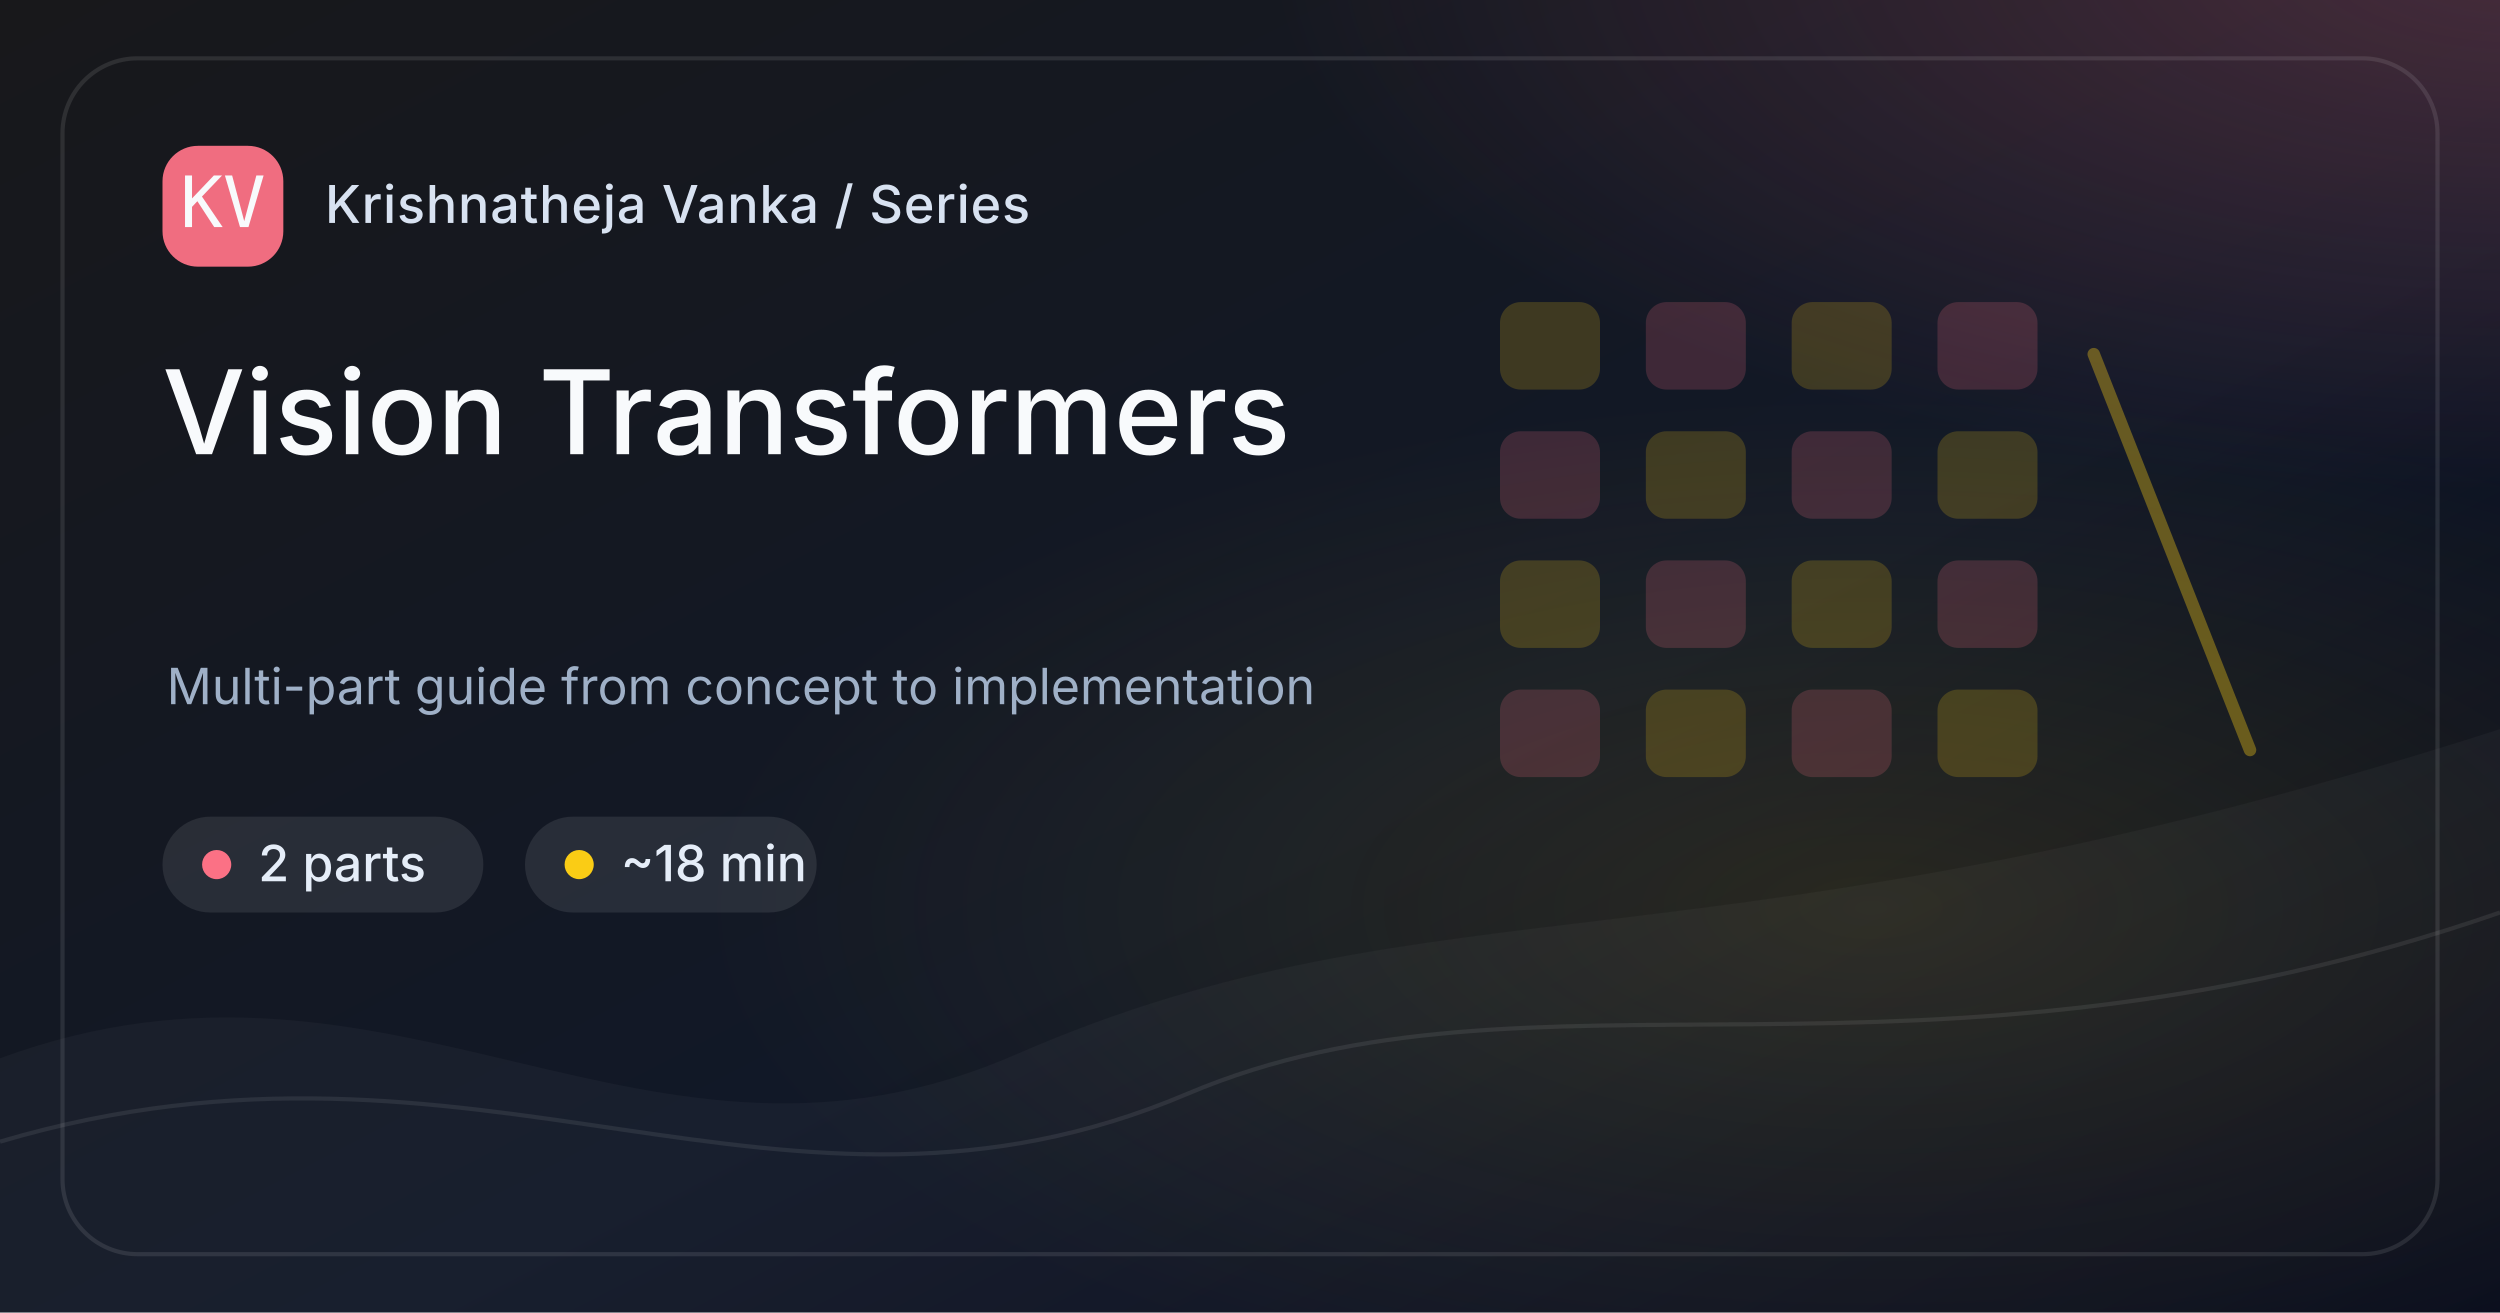
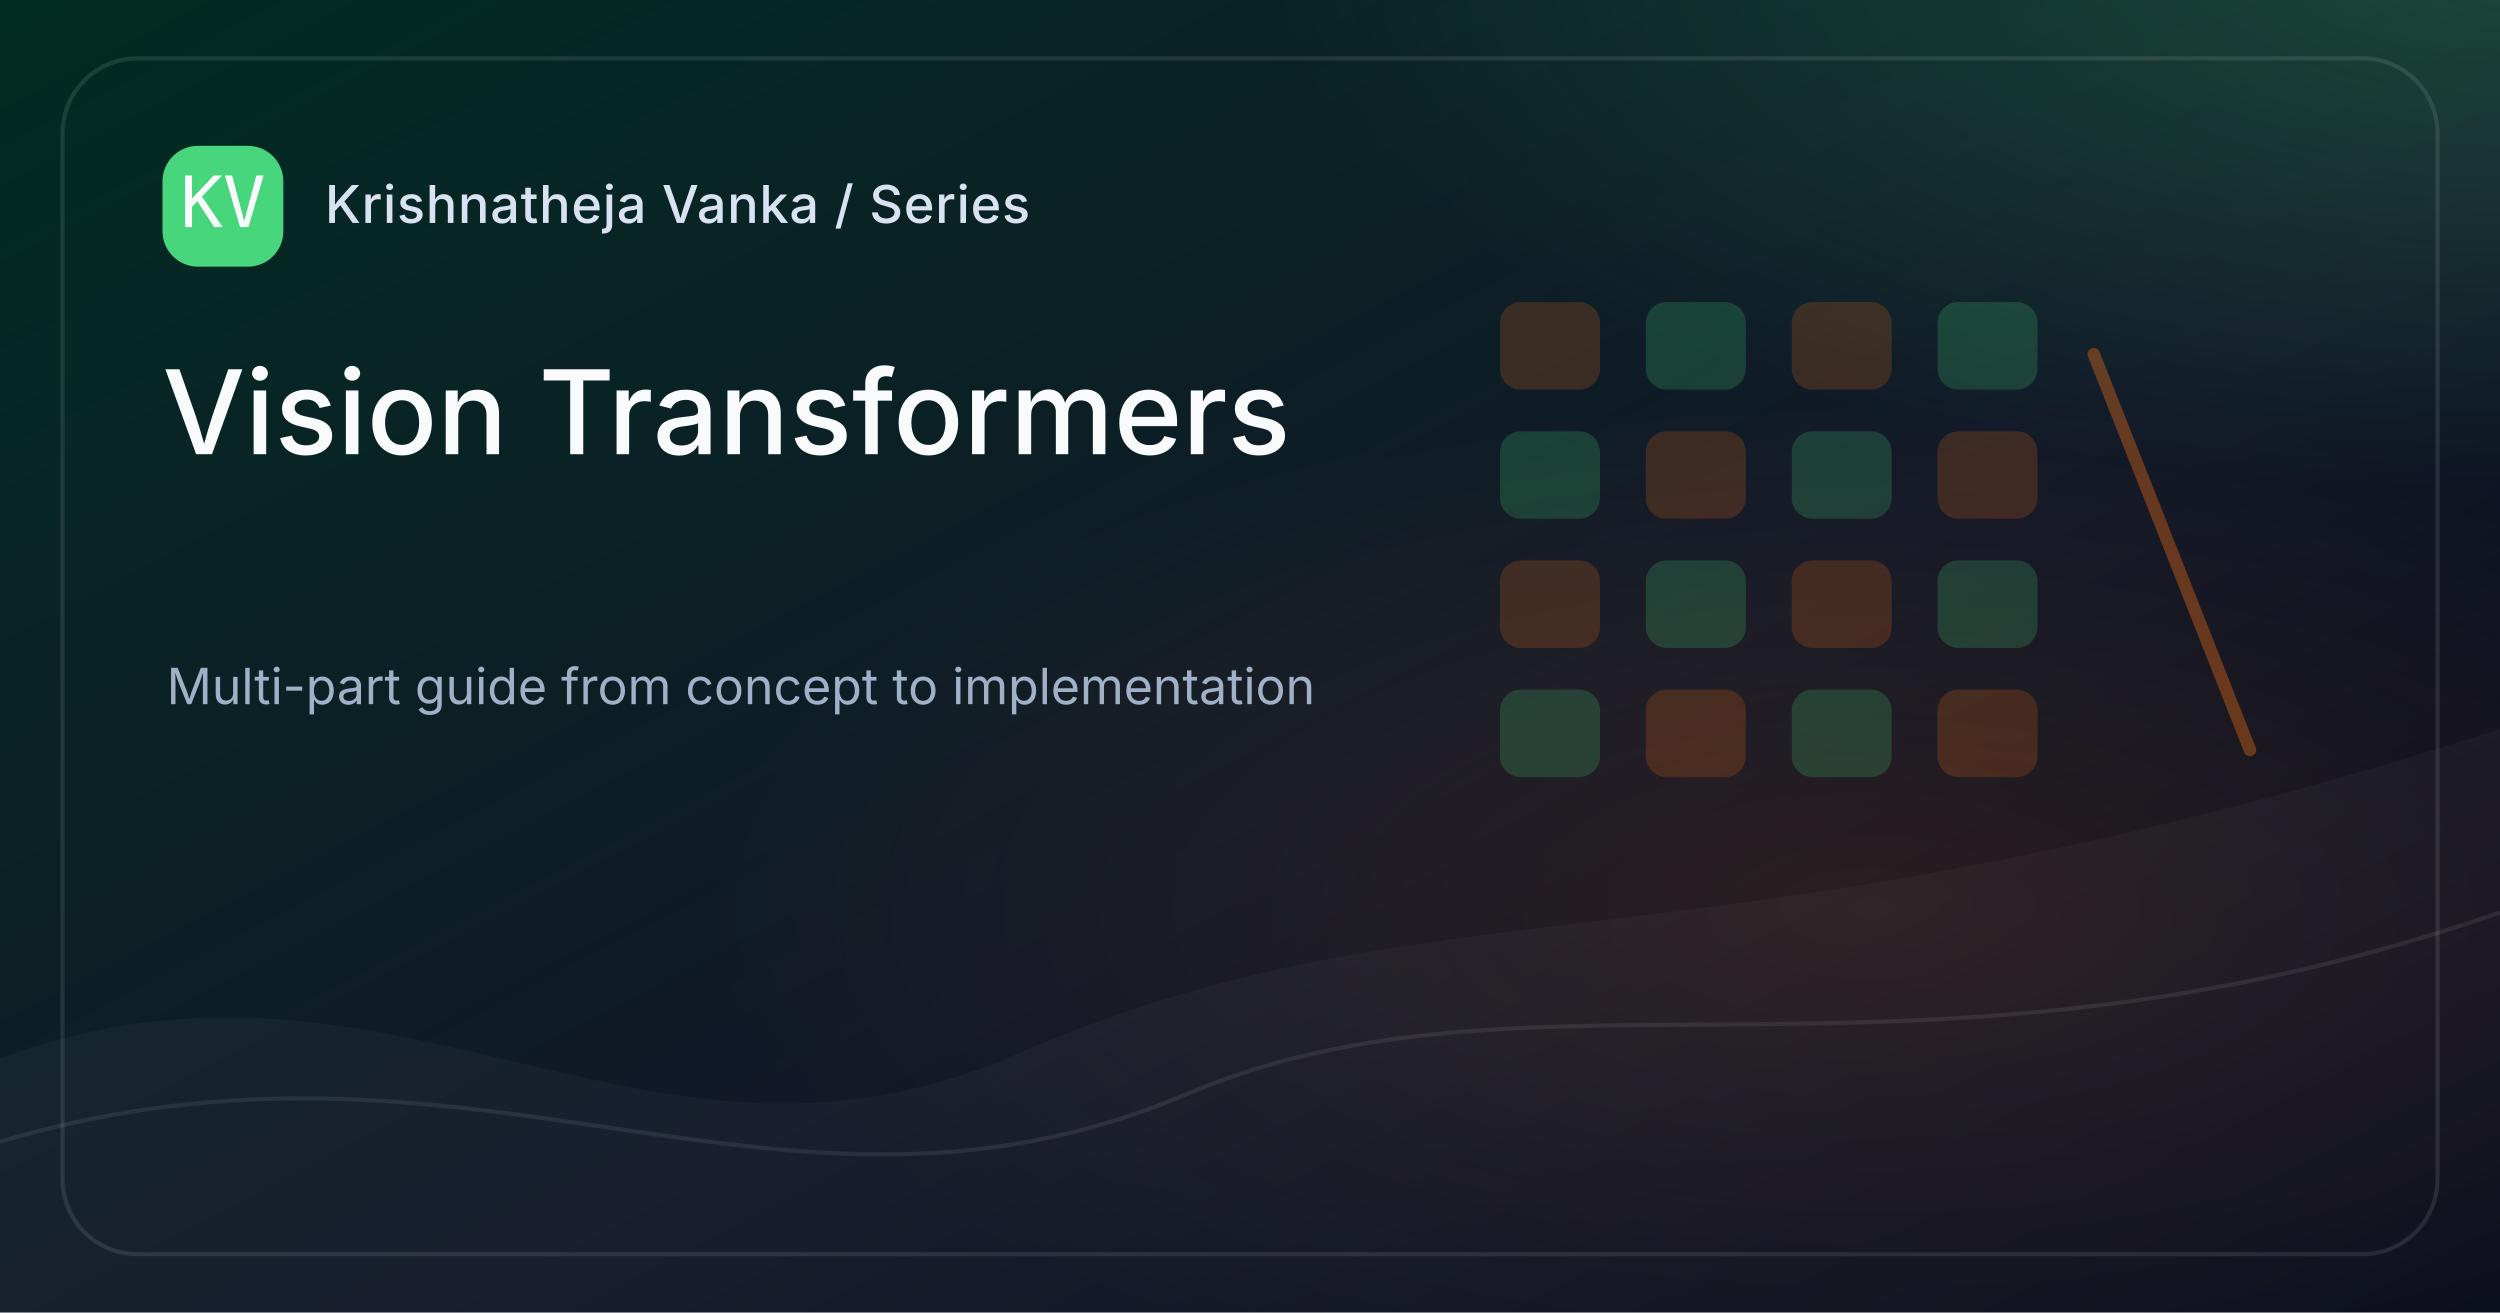
<svg xmlns="http://www.w3.org/2000/svg" width="1200" height="630" viewBox="0 0 1200 630">
  <defs>
    <linearGradient id="bg-vision-transformers" x1="0" y1="0" x2="1" y2="1">
-       <stop offset="0%" stop-color="#18181B" />
+       <stop offset="0%" stop-color="#022C22" />
      <stop offset="58%" stop-color="#111827" />
      <stop offset="100%" stop-color="#020617" />
    </linearGradient>
    <radialGradient id="glow-a-vision-transformers" cx="50%" cy="50%" r="50%">
-       <stop offset="0%" stop-color="#FB7185" stop-opacity=".65" />
-       <stop offset="100%" stop-color="#FB7185" stop-opacity="0" />
+       <stop offset="0%" stop-color="#4ADE80" stop-opacity=".65" />
+       <stop offset="100%" stop-color="#4ADE80" stop-opacity="0" />
    </radialGradient>
    <radialGradient id="glow-b-vision-transformers" cx="50%" cy="50%" r="50%">
-       <stop offset="0%" stop-color="#FACC15" stop-opacity=".42" />
-       <stop offset="100%" stop-color="#FACC15" stop-opacity="0" />
+       <stop offset="0%" stop-color="#F97316" stop-opacity=".42" />
+       <stop offset="100%" stop-color="#F97316" stop-opacity="0" />
    </radialGradient>
    <style>
      .brand { font: 500 25px Inter, ui-sans-serif, system-ui, -apple-system, BlinkMacSystemFont, "Segoe UI", sans-serif; fill: #D8E2F1; letter-spacing: .4px; }
-       .chip { font: 500 24px Inter, ui-sans-serif, system-ui, sans-serif; fill: #E5EDF8; }
      .title { font: 500 56px Inter, ui-sans-serif, system-ui, sans-serif; fill: #F8FAFC; letter-spacing: 0; }
      .caption { font: 400 24px Inter, ui-sans-serif, system-ui, sans-serif; fill: #9FB0C7; }
      .mono { font: 500 34px ui-monospace, SFMono-Regular, Menlo, Consolas, monospace; fill: #F8FAFC; }
-       .mini { font: 500 18px Inter, ui-sans-serif, system-ui, sans-serif; fill: #E5EDF8; }
-       .diagram { font: 500 22px Inter, ui-sans-serif, system-ui, sans-serif; fill: #D8E2F1; opacity: .86; }
-       .code { font: 500 24px ui-monospace, SFMono-Regular, Menlo, Consolas, monospace; fill: #D8E2F1; opacity: .88; }
    </style>
  </defs>
  <rect width="1200" height="630" fill="url(#bg-vision-transformers)" />
  <rect x="0" y="0" width="1200" height="630" fill="url(#glow-a-vision-transformers)" opacity=".35" transform="translate(610 -280) scale(1.0 .82)" />
  <rect x="0" y="0" width="1200" height="630" fill="url(#glow-b-vision-transformers)" opacity=".28" transform="translate(330 190) scale(.95 .78)" />
  <path d="M0 508 C190 438, 310 584, 488 506 C690 418, 820 472, 1200 350 L1200 630 L0 630 Z" fill="#FFFFFF" opacity=".035" />
  <path d="M0 548 C230 480, 375 608, 570 525 C735 455, 920 535, 1200 438" stroke="#FFFFFF" stroke-opacity=".08" stroke-width="2" fill="none" />
  <g opacity=".85">
-     <rect x="720" y="145" width="48" height="42" rx="10" fill="#FACC15" opacity=".22" />
-     <rect x="790" y="145" width="48" height="42" rx="10" fill="#FB7185" opacity=".22" />
-     <rect x="860" y="145" width="48" height="42" rx="10" fill="#FACC15" opacity=".22" />
-     <rect x="930" y="145" width="48" height="42" rx="10" fill="#FB7185" opacity=".22" />
-     <rect x="720" y="207" width="48" height="42" rx="10" fill="#FB7185" opacity=".22" />
-     <rect x="790" y="207" width="48" height="42" rx="10" fill="#FACC15" opacity=".22" />
-     <rect x="860" y="207" width="48" height="42" rx="10" fill="#FB7185" opacity=".22" />
-     <rect x="930" y="207" width="48" height="42" rx="10" fill="#FACC15" opacity=".22" />
-     <rect x="720" y="269" width="48" height="42" rx="10" fill="#FACC15" opacity=".22" />
-     <rect x="790" y="269" width="48" height="42" rx="10" fill="#FB7185" opacity=".22" />
-     <rect x="860" y="269" width="48" height="42" rx="10" fill="#FACC15" opacity=".22" />
-     <rect x="930" y="269" width="48" height="42" rx="10" fill="#FB7185" opacity=".22" />
-     <rect x="720" y="331" width="48" height="42" rx="10" fill="#FB7185" opacity=".22" />
-     <rect x="790" y="331" width="48" height="42" rx="10" fill="#FACC15" opacity=".22" />
-     <rect x="860" y="331" width="48" height="42" rx="10" fill="#FB7185" opacity=".22" />
-     <rect x="930" y="331" width="48" height="42" rx="10" fill="#FACC15" opacity=".22" />
-     <path d="M1005 170 L1080 360" stroke="#FACC15" stroke-width="6" stroke-linecap="round" opacity=".42" fill="none" />
+     <rect x="720" y="145" width="48" height="42" rx="10" fill="#F97316" opacity=".22" />
+     <rect x="790" y="145" width="48" height="42" rx="10" fill="#4ADE80" opacity=".22" />
+     <rect x="860" y="145" width="48" height="42" rx="10" fill="#F97316" opacity=".22" />
+     <rect x="930" y="145" width="48" height="42" rx="10" fill="#4ADE80" opacity=".22" />
+     <rect x="720" y="207" width="48" height="42" rx="10" fill="#4ADE80" opacity=".22" />
+     <rect x="790" y="207" width="48" height="42" rx="10" fill="#F97316" opacity=".22" />
+     <rect x="860" y="207" width="48" height="42" rx="10" fill="#4ADE80" opacity=".22" />
+     <rect x="930" y="207" width="48" height="42" rx="10" fill="#F97316" opacity=".22" />
+     <rect x="720" y="269" width="48" height="42" rx="10" fill="#F97316" opacity=".22" />
+     <rect x="790" y="269" width="48" height="42" rx="10" fill="#4ADE80" opacity=".22" />
+     <rect x="860" y="269" width="48" height="42" rx="10" fill="#F97316" opacity=".22" />
+     <rect x="930" y="269" width="48" height="42" rx="10" fill="#4ADE80" opacity=".22" />
+     <rect x="720" y="331" width="48" height="42" rx="10" fill="#4ADE80" opacity=".22" />
+     <rect x="790" y="331" width="48" height="42" rx="10" fill="#F97316" opacity=".22" />
+     <rect x="860" y="331" width="48" height="42" rx="10" fill="#4ADE80" opacity=".22" />
+     <rect x="930" y="331" width="48" height="42" rx="10" fill="#F97316" opacity=".22" />
+     <path d="M1005 170 L1080 360" stroke="#F97316" stroke-width="6" stroke-linecap="round" opacity=".42" fill="none" />
  </g>
  <rect x="30" y="28" width="1140" height="574" rx="36" fill="none" stroke="#FFFFFF" stroke-opacity=".10" stroke-width="2" />
  <g transform="translate(78 70)">
-     <rect width="58" height="58" rx="17" fill="#FB7185" opacity=".95" />
+     <rect width="58" height="58" rx="17" fill="#4ADE80" opacity=".95" />
    <text x="29" y="39" text-anchor="middle" class="mono">KV</text>
    <text x="78" y="37" class="brand">Krishnatheja Vanka / Series</text>
-   </g>
-   <g transform="translate(78 392)">
-     <rect x="0" y="0" width="154" height="46" rx="23" fill="#FFFFFF" opacity=".09" />
-     <circle cx="26" cy="23" r="7" fill="#FB7185" />
-     <text x="46" y="31" class="chip">2 parts</text>
-     <rect x="174" y="0" width="140" height="46" rx="23" fill="#FFFFFF" opacity=".09" />
-     <circle cx="200" cy="23" r="7" fill="#FACC15" />
-     <text x="220" y="31" class="chip">~18 min</text>
  </g>
  <text x="78" y="218" class="title">Vision Transformers</text>
  <text x="80" y="338" class="caption">Multi-part guide from concept to implementation</text>
</svg>
